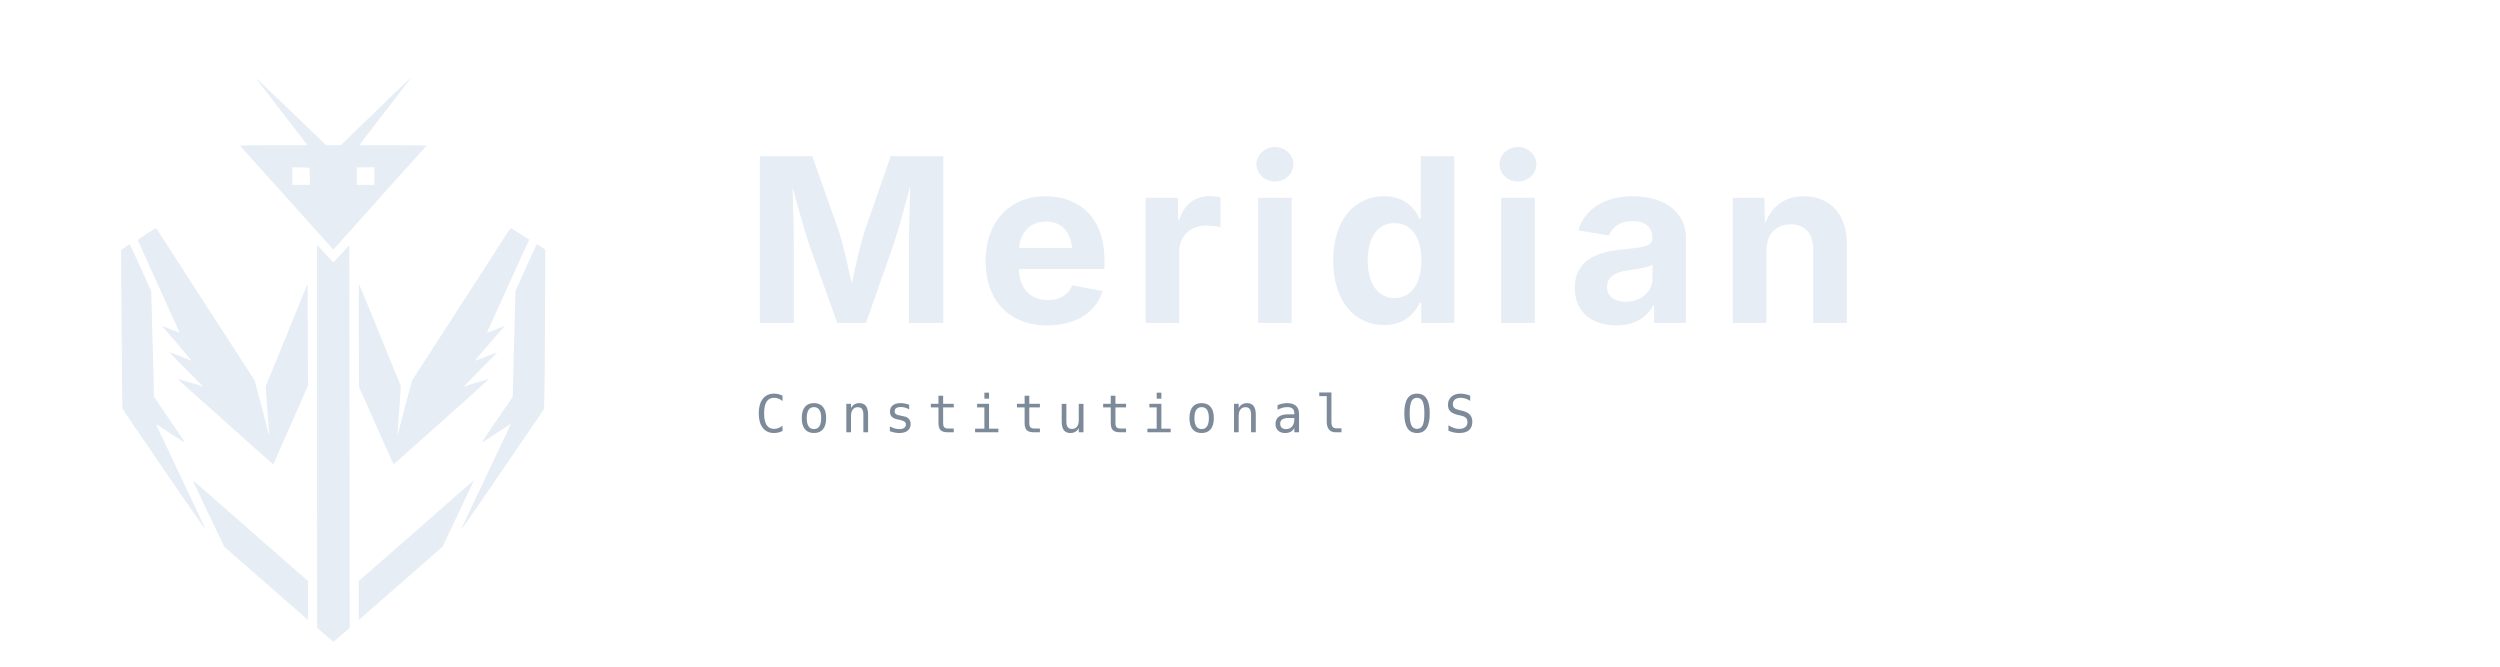
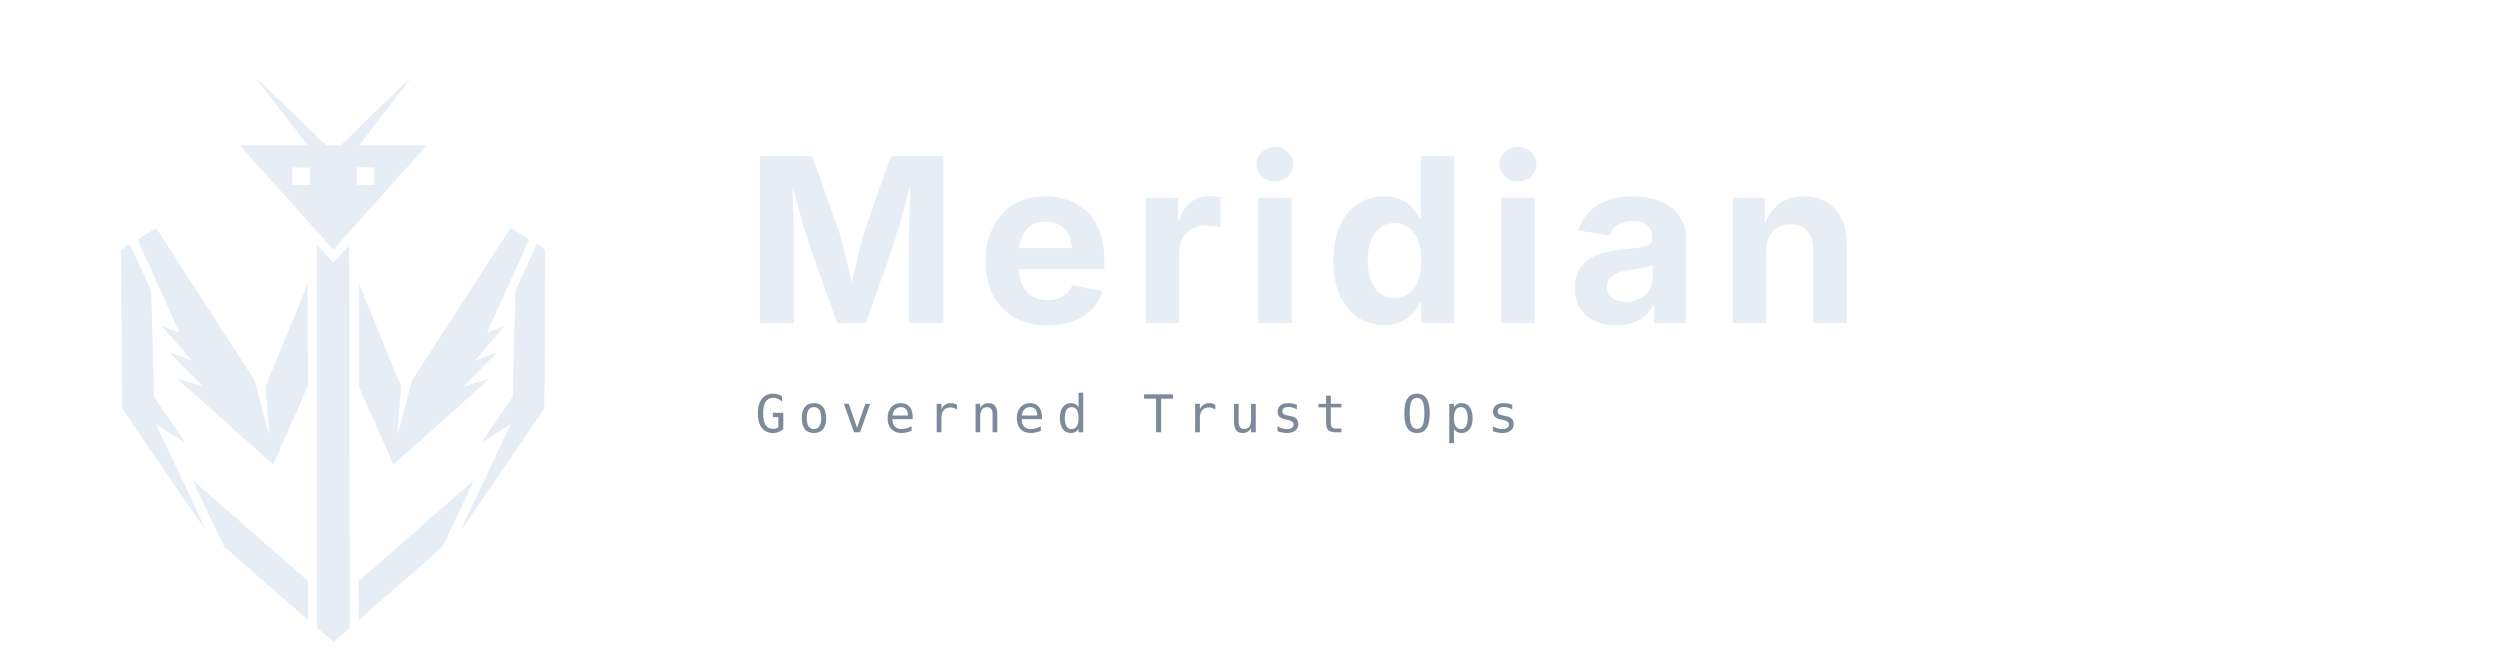
<svg xmlns="http://www.w3.org/2000/svg" viewBox="0 0 960 256" width="960" height="256" preserveAspectRatio="xMidYMid meet" role="img" aria-labelledby="title desc">
  <defs>
    <style>
      .mk { fill: #e6edf5; }
      .word { fill: #e6edf5; font: 700 88px/1 'Space Grotesk', Inter, sans-serif; letter-spacing: 7px; }
      .accent { fill: #7d8a99; font: 500 20px/1 'JetBrains Mono', monospace; letter-spacing: 4.5px; text-transform: uppercase; }
    </style>
  </defs>
  <g transform="translate(0,0) scale(0.25)">
    <path class="mk" d="M394.4 122c14.8 19.1 57.6 74.6 66.5 86.2l11.2 14.8h-51.5c-28.4 0-51.6.3-51.6.6 0 .6 2.1 3 17 19.6 4.7 5.1 20.7 22.9 35.5 39.4 33.1 36.7 84.3 93.8 87.8 97.9l2.6 3 1.9-2c1.9-2 62.2-69.4 95.6-106.9 9.9-11.1 24.2-26.9 31.8-35.3 7.6-8.3 13.8-15.4 13.8-15.7s-23.2-.6-51.5-.6h-51.6l7.8-10.3c4.2-5.6 16.1-21 26.3-34.2s21.7-28.1 25.5-33c3.7-5 9.8-12.8 13.4-17.5l6.6-8.5-4 3.4c-4.5 3.8-34.9 33-76.4 73.3L523.5 223h-22.7l-27.7-26.8c-23.7-23-37.1-35.8-75-71.6-4.1-3.9-5.4-4.8-3.7-2.6m81.4 148.7.3 13.3H449v-27.1l13.3.3 13.2.3zm99.2-.2V284h-27v-27h27zm-349.5 88.4c-7.7 4.9-13.9 9.3-13.8 9.8s2.6 6.3 5.6 12.8c3 6.6 10.7 23.7 17.2 38s15 33.2 19 42c17.5 38.3 22.3 49 22 49.3-.2.2-6.2-2.1-13.4-5.1S249 500.6 249 501c0 .3 1.2 1.7 2.6 3.1 2.2 2 37 42.6 41.3 48.2l1.4 1.8-5.4-2.2c-13.7-5.4-28.1-10.9-28.7-10.9-.4 0 11.2 11.9 25.8 26.5l26.5 26.6-4.5-1.6c-7-2.5-34.4-10.5-34.7-10.1-.2.2 6.5 6.4 14.9 13.8 8.4 7.5 20.3 18 26.3 23.4 74.3 66.5 102 91.1 103.6 92.2l1.8 1.4 1.4-3.4c.8-1.8 10-22.7 20.4-46.3 10.5-23.7 21.8-49.3 25.2-57l6.1-14-.2-78.4-.3-78.3-6.4 15.8c-9 22.3-38.6 94.7-49.2 120.5l-8.9 21.6 1.9 25.4c1.1 14 2.3 29.7 2.6 34.9s.8 10.6 1 12l.4 2.5-.9-2c-.5-1.1-2.3-7.6-4.1-14.5-1.7-6.9-6.4-24.9-10.4-40.1l-7.4-27.5-19.6-30.5c-10.9-16.7-24.3-37.5-29.9-46.1-5.5-8.7-16-24.9-23.3-36-7.3-11.2-15.5-23.9-18.3-28.3s-8.6-13.4-12.9-20-16.4-25.5-27-42-19.6-30.3-19.9-30.7c-.4-.4-7 3.3-14.7 8.1m555.3-3.6c-2 2.9-8.3 12.6-14 21.7-5.8 9.1-16.1 25-22.8 35.5-6.8 10.4-16.7 25.7-22 34-5.3 8.2-18.8 29.2-30 46.5s-29.1 45-39.7 61.4L633 584.3l-5.7 21.1c-3.1 11.6-8 30.2-10.8 41.3-2.8 11.2-5.5 20.6-5.9 21-.4.5-.5-.3-.2-1.7s1-10.4 1.6-20 1.8-25.5 2.6-35.2c.9-11.3 1.1-18.4.5-19.5-.9-1.8-16.3-39.3-46.6-113.8-9.2-22.5-16.9-41.2-17.1-41.4-.2-.3-.3 35.3-.2 79l.3 79.4 9.6 21.5c5.3 11.8 15.8 35.4 23.3 52.5 17 38.3 19.8 44.5 20.3 44.5.2 0 15.5-13.6 34.1-30.1 18.5-16.6 51.4-45.9 73-65.2 21.6-19.2 39.1-35.1 38.9-35.3-.3-.4-26.3 7.3-33.6 10-2.4.9-4.6 1.6-5 1.6-.3 0 11.3-11.9 25.9-26.5s26.2-26.5 25.9-26.5c-.4 0-28.1 10.8-32.6 12.7-.7.3-1.3.2-1.3-.1 0-.5 22-26.4 38.2-44.9 6.4-7.2 8.4-10.2 5.6-8-2 1.5-24.9 10.5-25.5 10-.2-.3.7-2.8 2.2-5.6 1.4-2.9 4.4-9.3 6.6-14.4 2.3-5.1 6.2-13.9 8.9-19.7s11.4-24.9 19.3-42.5c8-17.6 17.4-38.4 21-46.2l6.5-14.2-4.2-2.7c-3.3-2.2-17.8-11.4-23.2-14.7-.6-.4-2.6 1.5-4.6 4.6m-588.6 24.4-6.2 4.5.5 84.6c.3 46.6.7 101.4 1 121.9l.5 37.1 10.2 15c5.7 8.3 19.7 28.9 31.3 45.9 49.2 72.4 87.3 127.3 86.2 124.3-.7-1.9-49.9-106.2-59.7-126.5-13.7-28.5-16.9-35.6-15.7-34.8.7.4 10.6 6.9 22.1 14.5 11.6 7.5 21.2 13.6 21.4 13.3.2-.2-1.6-3.2-4.1-6.7-2.4-3.5-13.1-19.1-23.8-34.8l-19.3-28.5-.8-29.5c-.4-16.2-1.4-52.9-2.2-81.4l-1.4-51.9-16.3-35.8c-9-19.8-16.6-35.9-16.9-35.8-.3 0-3.3 2.1-6.8 4.6m629.3 1.5c-4 9.1-21.7 47.9-26 57.3l-3.7 8-2.2 81.5-2.1 81.5-5.4 8c-3 4.4-13.7 20.1-23.9 34.8-10.1 14.8-18.2 27-18 27.2.2.3 8.7-5.1 18.9-11.8 10.1-6.8 20.1-13.3 22.2-14.6l3.7-2.3-4.4 9.4c-2.4 5.1-13.7 28.9-25.1 52.8-30.7 64.4-47.6 100.3-47.2 100.6.3.3 20.8-29.1 49.3-71 8.2-12 23-33.6 32.9-48.1s24.1-35.4 31.6-46.4l13.7-20.2.6-34.2c.3-18.8.7-73.8.8-122.2l.3-87.9-6-4.3c-3.3-2.3-6.3-4.2-6.6-4.3-.4 0-1.9 2.8-3.4 6.2" />
    <path class="mk" d="m487 670.2.1 294.3 12.6 10.7 12.6 10.7 8.6-7.4c4.7-4 10.3-8.8 12.4-10.7l3.8-3.3-.3-294-.3-293.9-12 13.2c-6.6 7.3-12.3 13.1-12.6 13-.4-.2-6.1-6.3-12.8-13.6L487 376zm-184.5 81.5c3.5 7.6 14.4 30.5 24.2 51l17.8 37.2 42.1 36.8c23.1 20.2 51.2 44.9 62.5 54.7 11.2 9.8 21.2 18.6 22.2 19.4l1.7 1.5v-59.9l-65.2-57.1c-35.9-31.4-75.6-66.2-88.1-77.2-12.5-11.1-23-20.1-23.2-20.1s2.5 6.2 6 13.7m401.3 6.9c-25 22.2-107.4 94.3-135.6 118.9l-17.2 15v59.7l1.7-1.3c.9-.8 20.4-17.8 43.2-37.8 22.9-20 51.1-44.8 62.8-55l21.2-18.6 22.7-48c12.5-26.4 23.3-49.2 24.1-50.8.7-1.5 1.2-2.7.9-2.7-.2 0-10.9 9.3-23.8 20.6" />
  </g>
  <text x="286" y="124" class="word">Meridian</text>
-   <text x="290" y="166" class="accent">Constitutional OS</text>
+   <text x="290" y="166" class="accent">Governed Trust Ops</text>
</svg>
